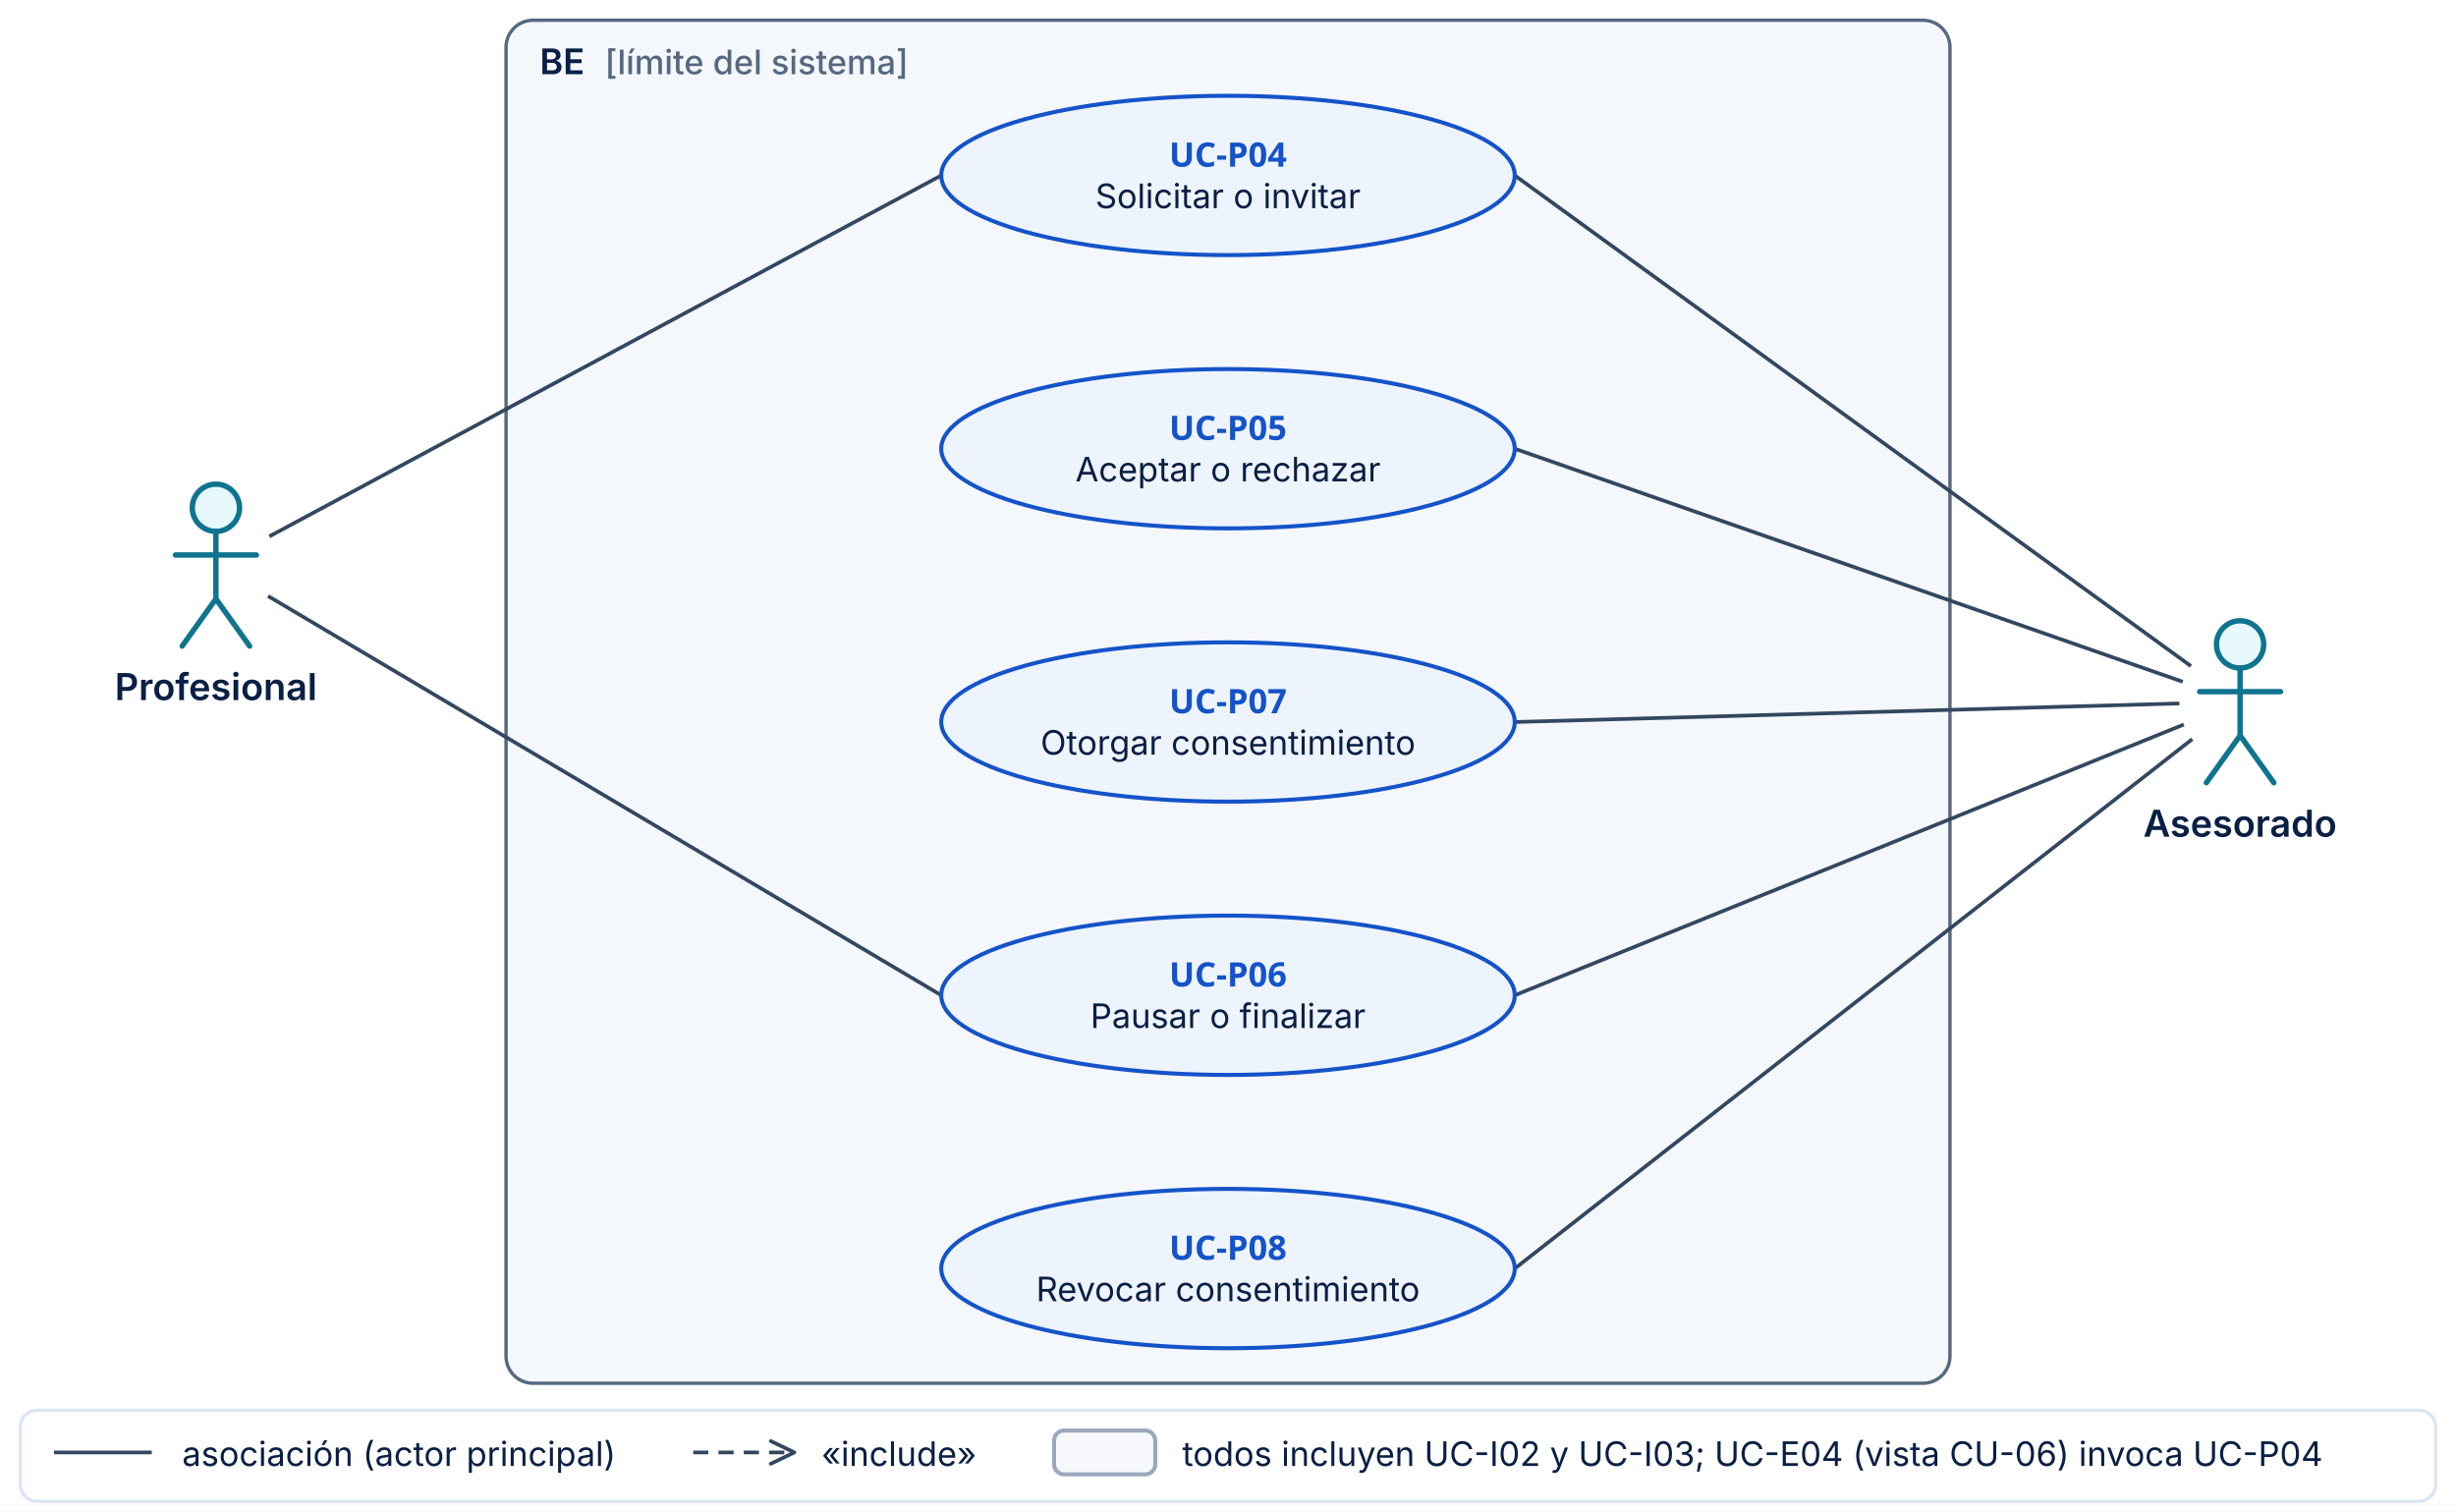
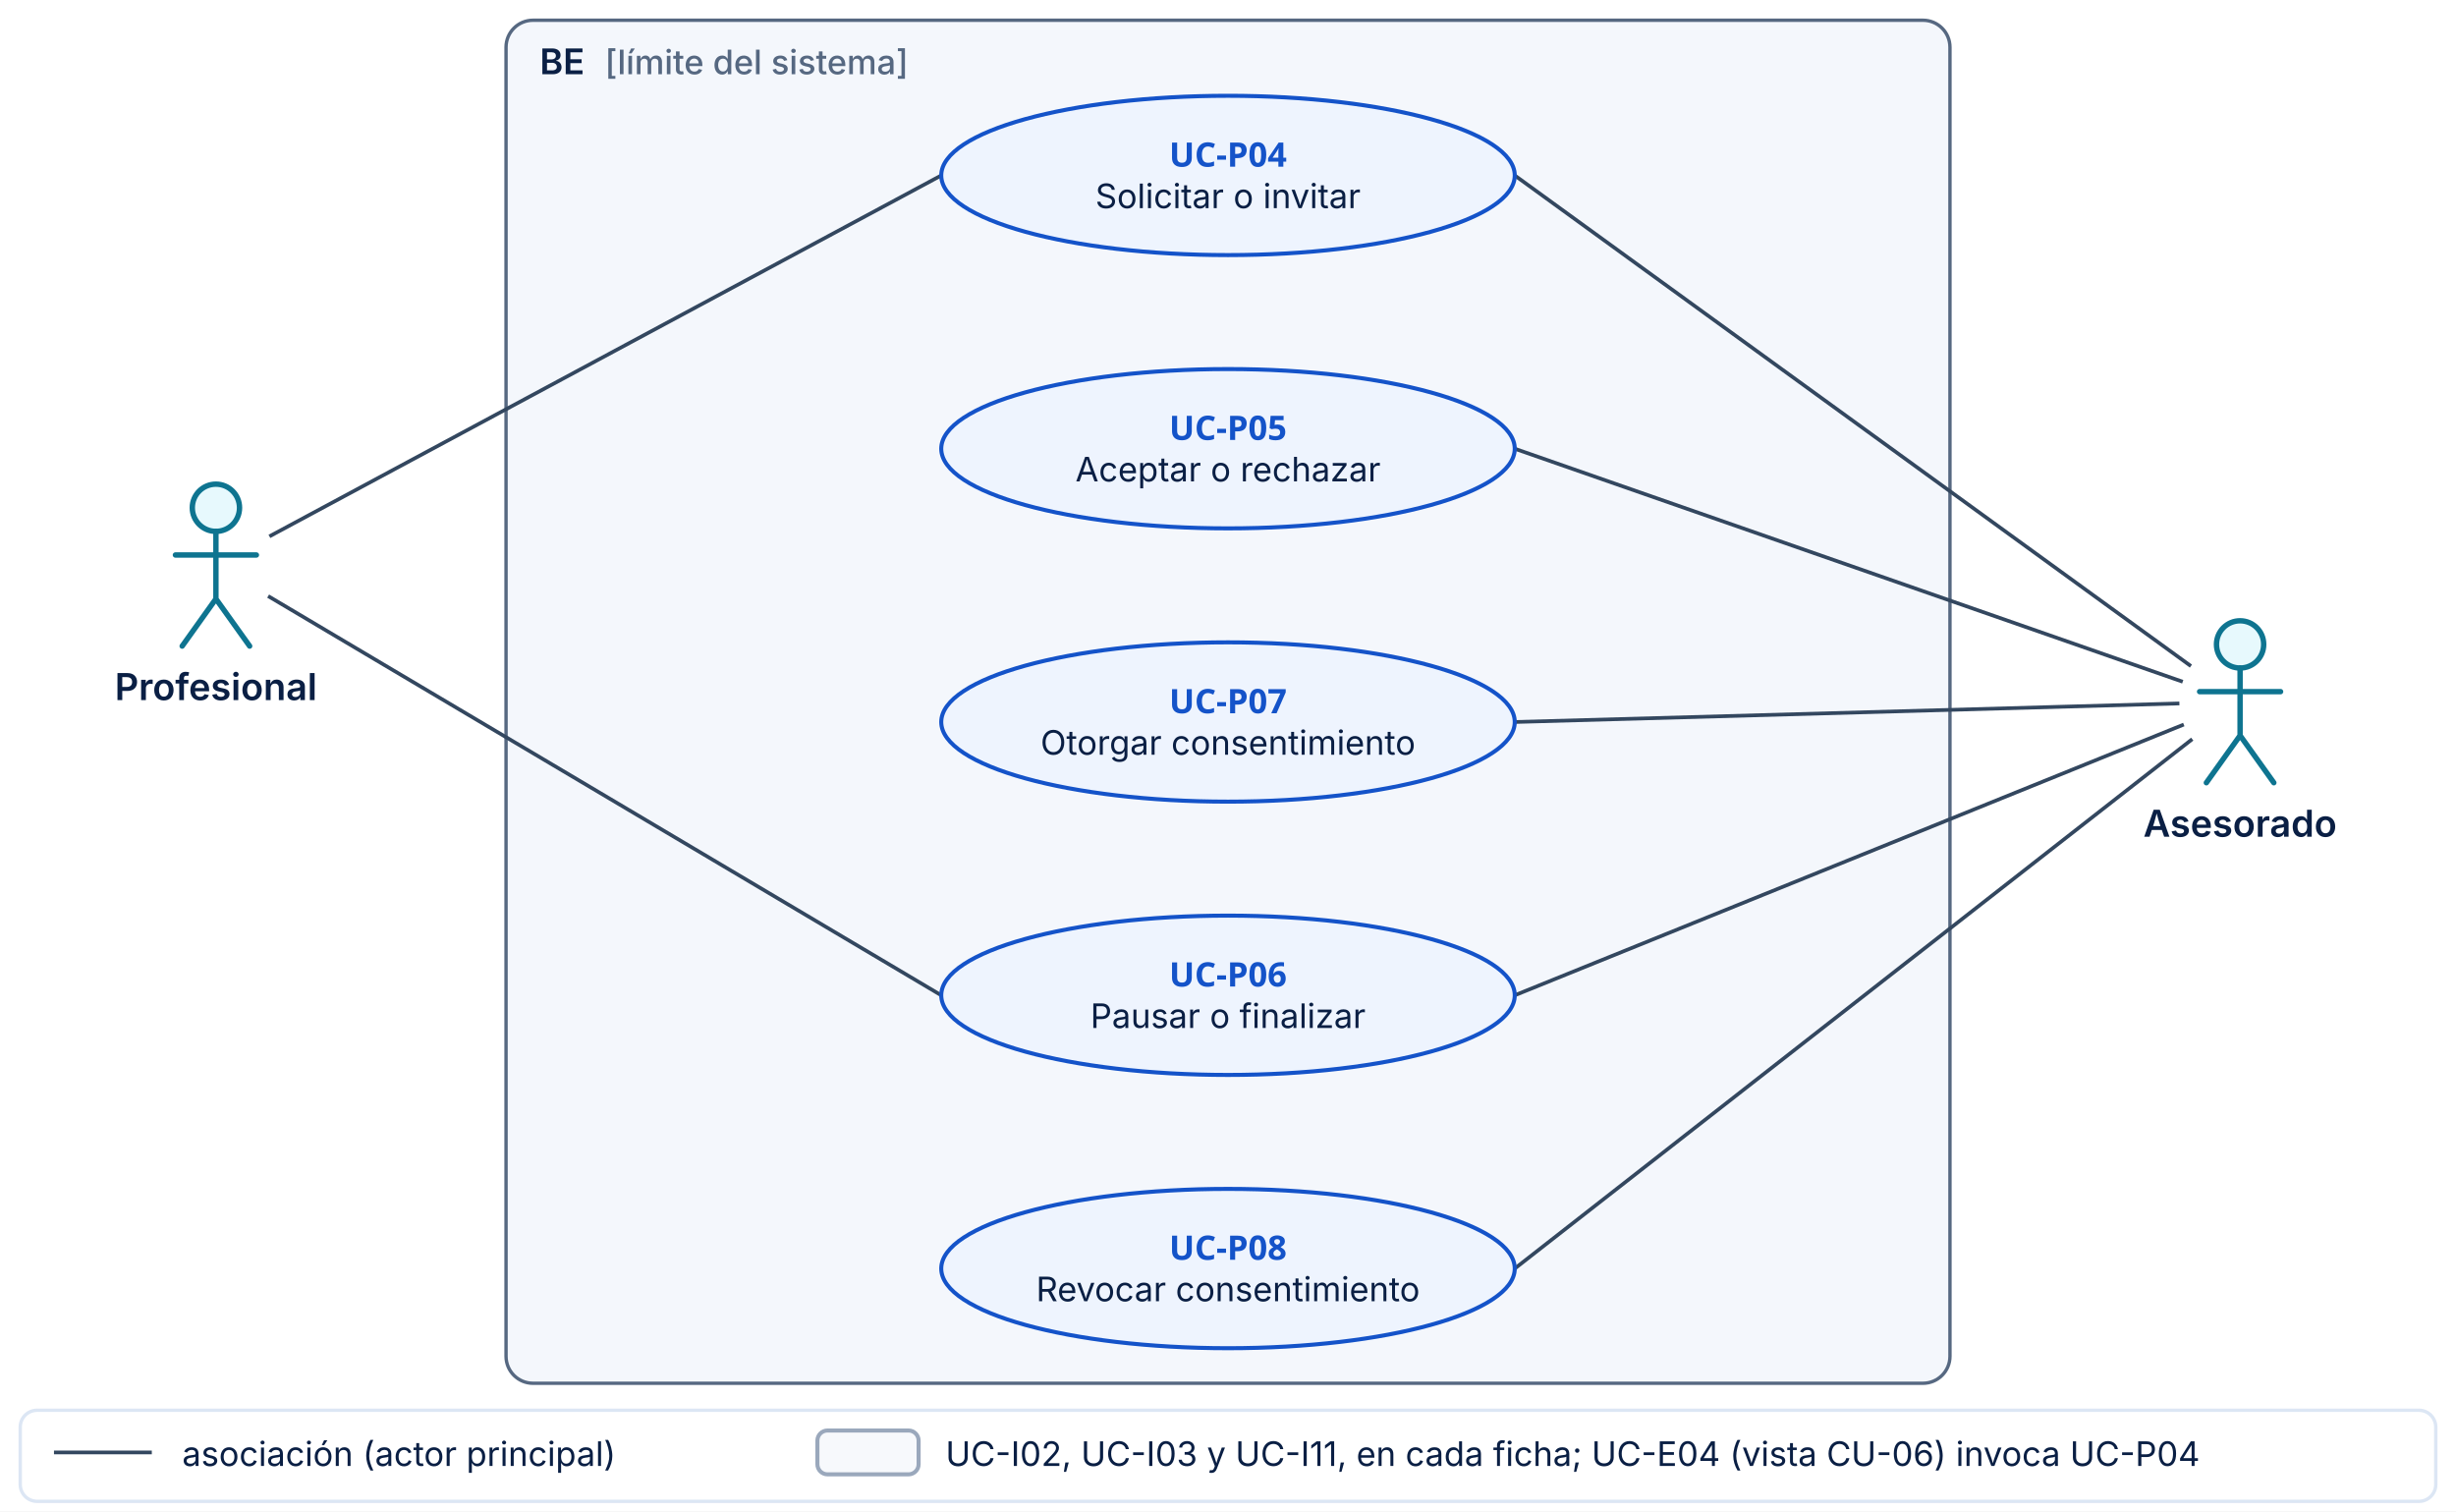
<svg xmlns="http://www.w3.org/2000/svg" width="728pt" height="448pt" viewBox="0 0 728 448" data-lamina="CU-03">
  <rect x="0" y="0" width="728" height="448" fill="#FFFFFF" />
  <rect x="150" y="6" width="428" height="404" rx="8" fill="#F4F7FC" stroke="#566881" stroke-width="1" />
  <text x="160" y="22" font-family="Inter" font-size="10.5" font-weight="600" fill="#0A1F44">BE</text>
  <text x="179.28" y="22" font-family="Inter" font-size="10" font-weight="500" fill="#566881">[límite del sistema]</text>
  <rect x="6" y="418" width="716" height="27" rx="5" fill="#FFFFFF" stroke="#DCE6F4" stroke-width="1" />
  <path d="M 16 430.5 L 45 430.5" stroke="#33475F" stroke-width="1.1" fill="none" />
  <text x="54" y="434.5" font-family="Inter" font-size="10" font-weight="400" fill="#0A1F44">asociación (actor principal)</text>
-   <path d="M 205.47 430.5 L 234.47 430.5" stroke="#33475F" stroke-width="1.1" fill="none" stroke-dasharray="4.5 3" />
-   <path d="M 228.47 433.86 L 235.47 430.5 L 228.47 427.14" fill="none" stroke="#33475F" stroke-width="1.1" stroke-linejoin="round" stroke-linecap="round" />
-   <text x="243.47" y="434.5" font-family="Inter" font-size="10" font-weight="400" fill="#0A1F44">«include»</text>
-   <rect x="312.44" y="424" width="30" height="13" rx="3" fill="#F7F9FC" stroke="#9AA8BC" stroke-width="1.2" />
-   <text x="350.44" y="434.5" font-family="Inter" font-size="10" font-weight="400" fill="#0A1F44">todos incluyen UC-I02 y UC-I03; UC-E04 (vista CU-06) invoca UC-P04</text>
+   <rect x="242.29" y="424" width="30" height="13" rx="3" fill="#F7F9FC" stroke="#9AA8BC" stroke-width="1.2" />
+   <text x="280.29" y="434.5" font-family="Inter" font-size="10" font-weight="400" fill="#0A1F44">UC-I02, UC-I03 y UC-I11, en cada ficha; UC-E04 (vista CU-06) invoca UC-P04</text>
  <path d="M 79.86 158.98 L 279 52" fill="none" stroke="#33475F" stroke-width="1.1" />
  <path d="M 79.48 176.68 L 279 295" fill="none" stroke="#33475F" stroke-width="1.1" />
  <path d="M 649.43 197.43 L 449 52" fill="none" stroke="#33475F" stroke-width="1.1" />
  <path d="M 647 202.07 L 449 133" fill="none" stroke="#33475F" stroke-width="1.1" />
  <path d="M 646.01 208.5 L 449 214" fill="none" stroke="#33475F" stroke-width="1.1" />
  <path d="M 647.31 214.75 L 449 295" fill="none" stroke="#33475F" stroke-width="1.1" />
  <path d="M 649.82 219.08 L 449 376" fill="none" stroke="#33475F" stroke-width="1.1" />
  <ellipse cx="364" cy="52" rx="85" ry="23.61" fill="#EEF4FE" stroke="#1453C9" stroke-width="1.2" />
  <text x="364" y="49.4" font-family="JetBrains Mono" font-size="10" font-weight="600" fill="#1453C9" text-anchor="middle">UC-P04</text>
  <text x="364" y="61.69" font-family="Inter" font-size="10" font-weight="400" fill="#0A1F44" text-anchor="middle">Solicitar o invitar</text>
  <ellipse cx="364" cy="133" rx="85" ry="23.61" fill="#EEF4FE" stroke="#1453C9" stroke-width="1.2" />
  <text x="364" y="130.4" font-family="JetBrains Mono" font-size="10" font-weight="600" fill="#1453C9" text-anchor="middle">UC-P05</text>
  <text x="364" y="142.69" font-family="Inter" font-size="10" font-weight="400" fill="#0A1F44" text-anchor="middle">Aceptar o rechazar</text>
  <ellipse cx="364" cy="214" rx="85" ry="23.61" fill="#EEF4FE" stroke="#1453C9" stroke-width="1.2" />
  <text x="364" y="211.4" font-family="JetBrains Mono" font-size="10" font-weight="600" fill="#1453C9" text-anchor="middle">UC-P07</text>
  <text x="364" y="223.69" font-family="Inter" font-size="10" font-weight="400" fill="#0A1F44" text-anchor="middle">Otorgar consentimiento</text>
  <ellipse cx="364" cy="295" rx="85" ry="23.61" fill="#EEF4FE" stroke="#1453C9" stroke-width="1.2" />
  <text x="364" y="292.4" font-family="JetBrains Mono" font-size="10" font-weight="600" fill="#1453C9" text-anchor="middle">UC-P06</text>
  <text x="364" y="304.69" font-family="Inter" font-size="10" font-weight="400" fill="#0A1F44" text-anchor="middle">Pausar o finalizar</text>
  <ellipse cx="364" cy="376" rx="85" ry="23.61" fill="#EEF4FE" stroke="#1453C9" stroke-width="1.2" />
  <text x="364" y="373.4" font-family="JetBrains Mono" font-size="10" font-weight="600" fill="#1453C9" text-anchor="middle">UC-P08</text>
  <text x="364" y="385.69" font-family="Inter" font-size="10" font-weight="400" fill="#0A1F44" text-anchor="middle">Revocar consentimiento</text>
  <circle cx="64" cy="150.5" r="7" fill="#E7F9FD" stroke="#0E7490" stroke-width="1.6" />
  <path d="M 64 157.5 L 64 177.5 M 52 164.5 L 76 164.5 M 64 177.5 L 54 191.5 M 64 177.5 L 74 191.5" stroke="#0E7490" stroke-width="1.6" fill="none" stroke-linecap="round" />
  <circle cx="664" cy="191" r="7" fill="#E7F9FD" stroke="#0E7490" stroke-width="1.6" />
  <path d="M 664 198 L 664 218 M 652 205 L 676 205 M 664 218 L 654 232 M 664 218 L 674 232" stroke="#0E7490" stroke-width="1.6" fill="none" stroke-linecap="round" />
  <rect x="30.76" y="194.84" width="66.48" height="17.31" rx="2" fill="#FFFFFF" />
  <text x="64" y="207.5" font-family="Inter" font-size="11" font-weight="600" fill="#0A1F44" text-anchor="middle">Profesional</text>
  <rect x="632.23" y="235.34" width="63.54" height="17.31" rx="2" fill="#FFFFFF" />
  <text x="664" y="248" font-family="Inter" font-size="11" font-weight="600" fill="#0A1F44" text-anchor="middle">Asesorado</text>
</svg>
